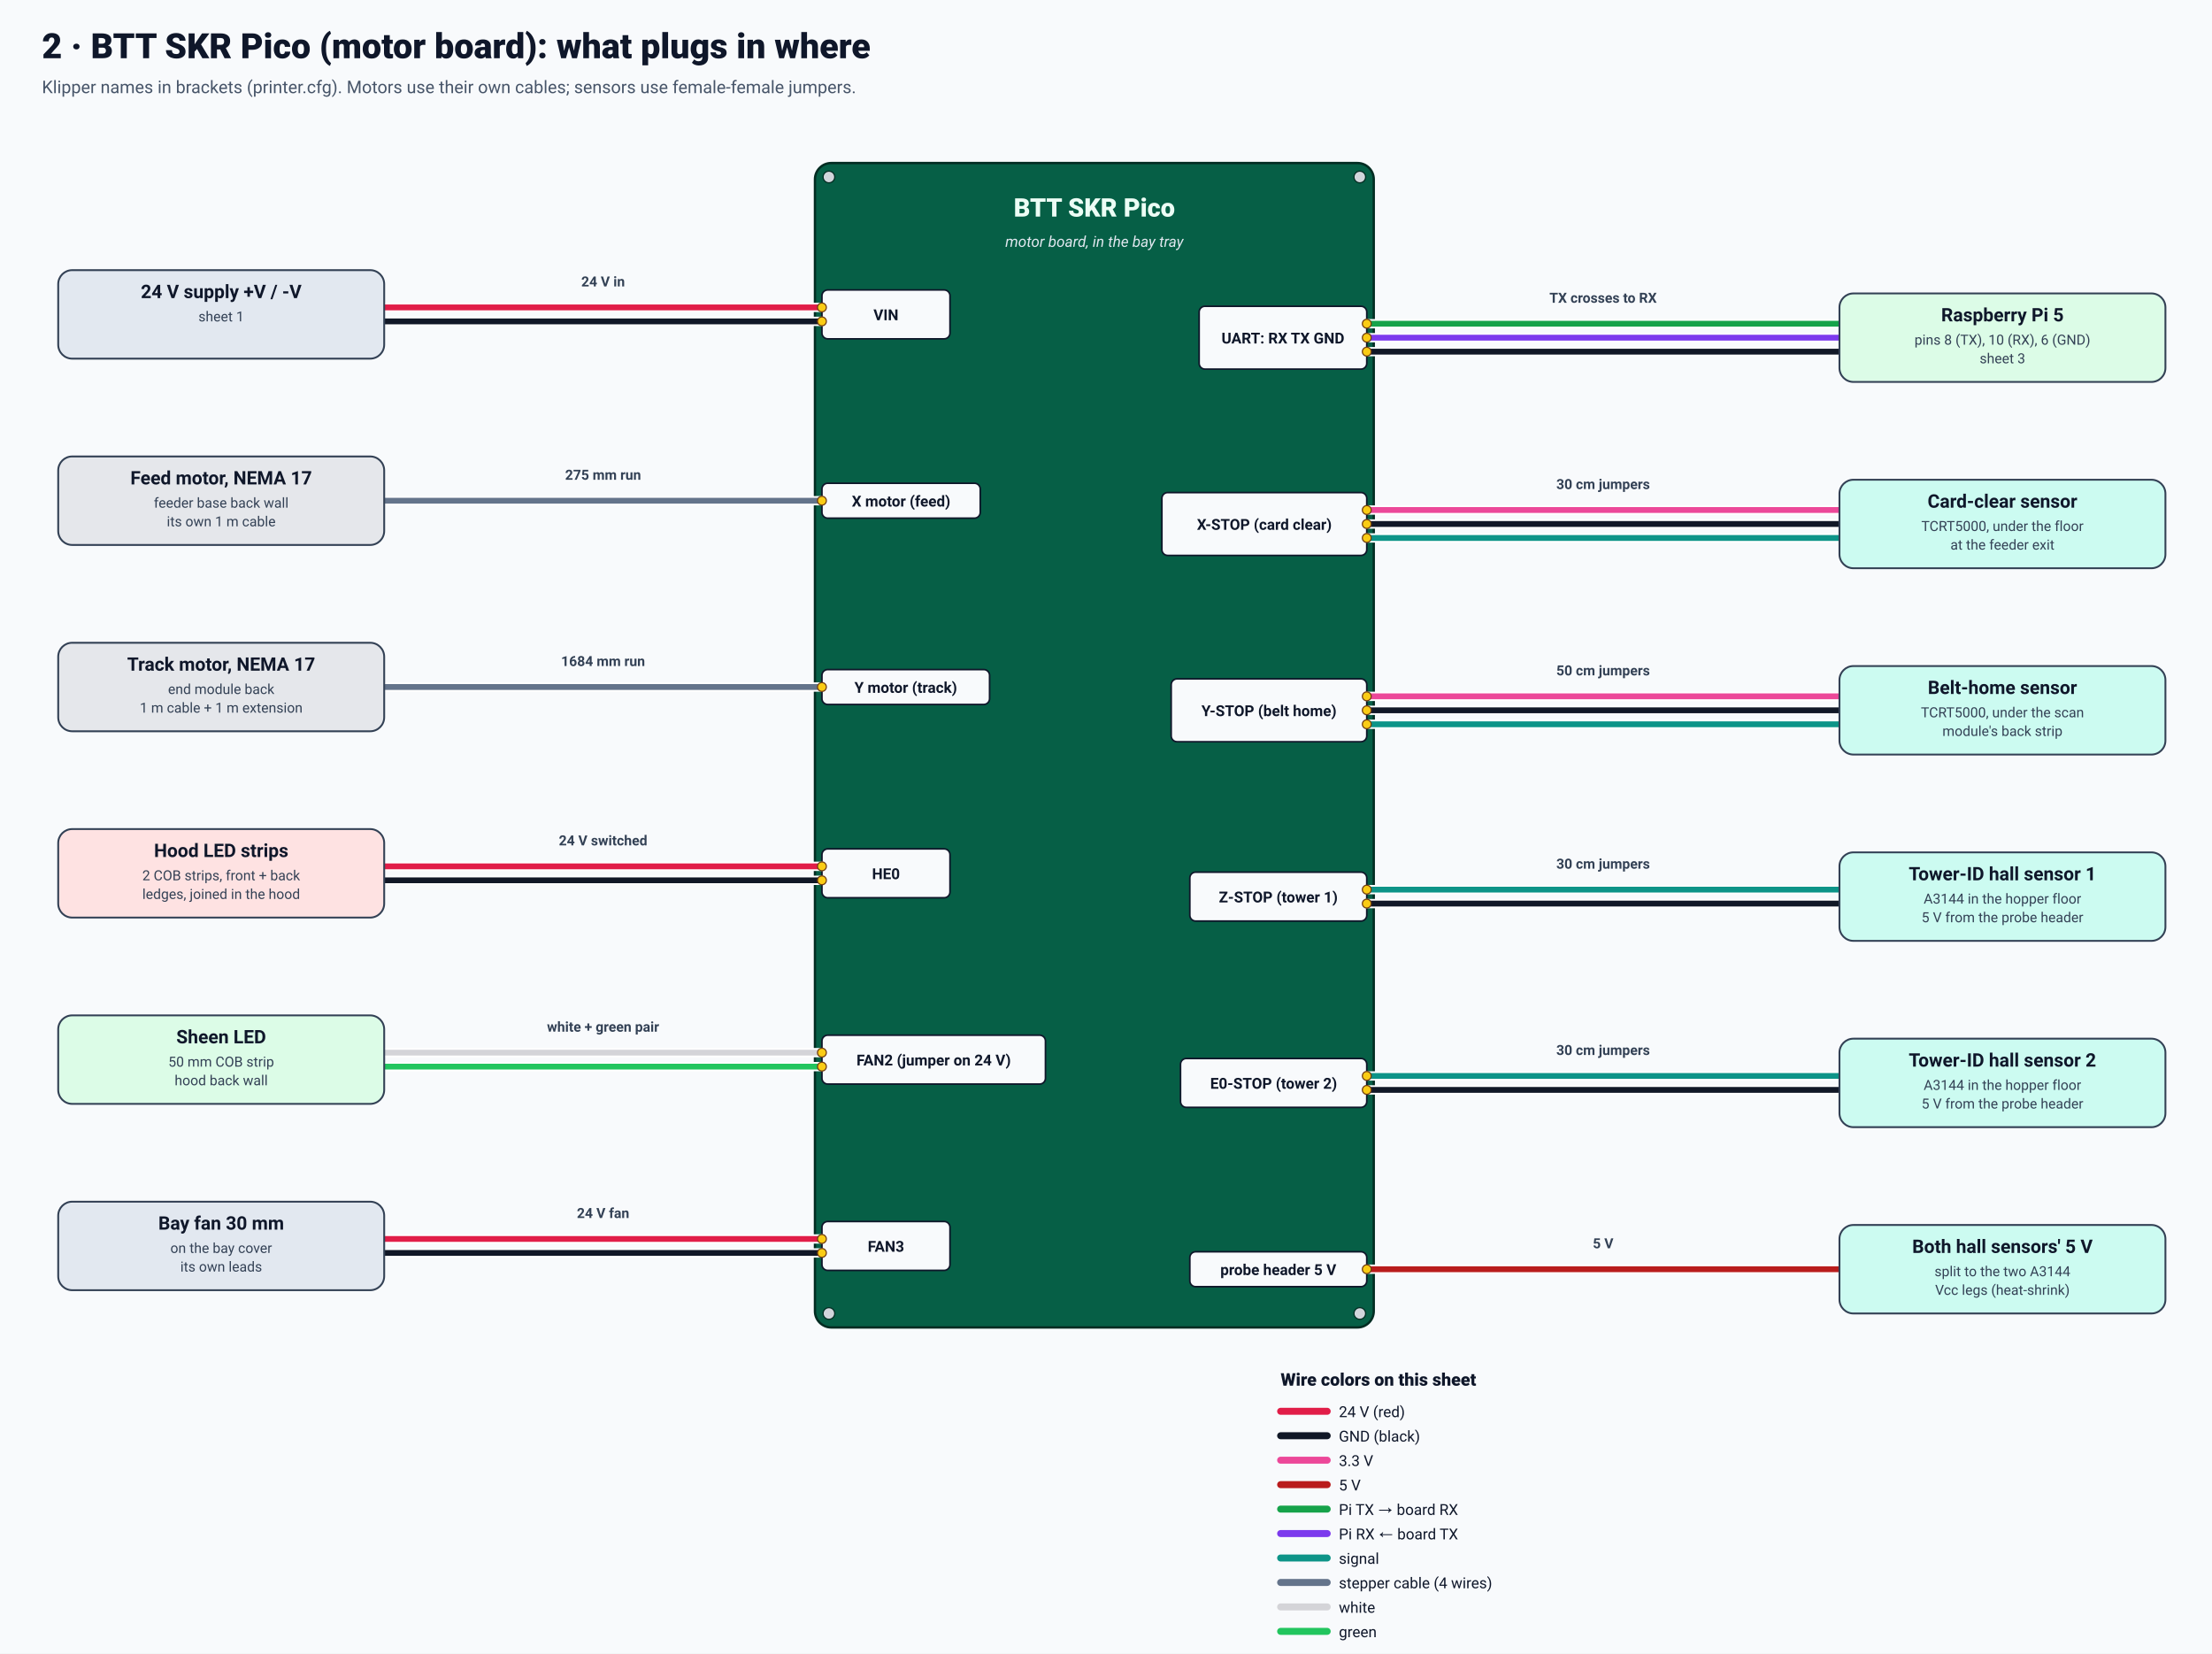
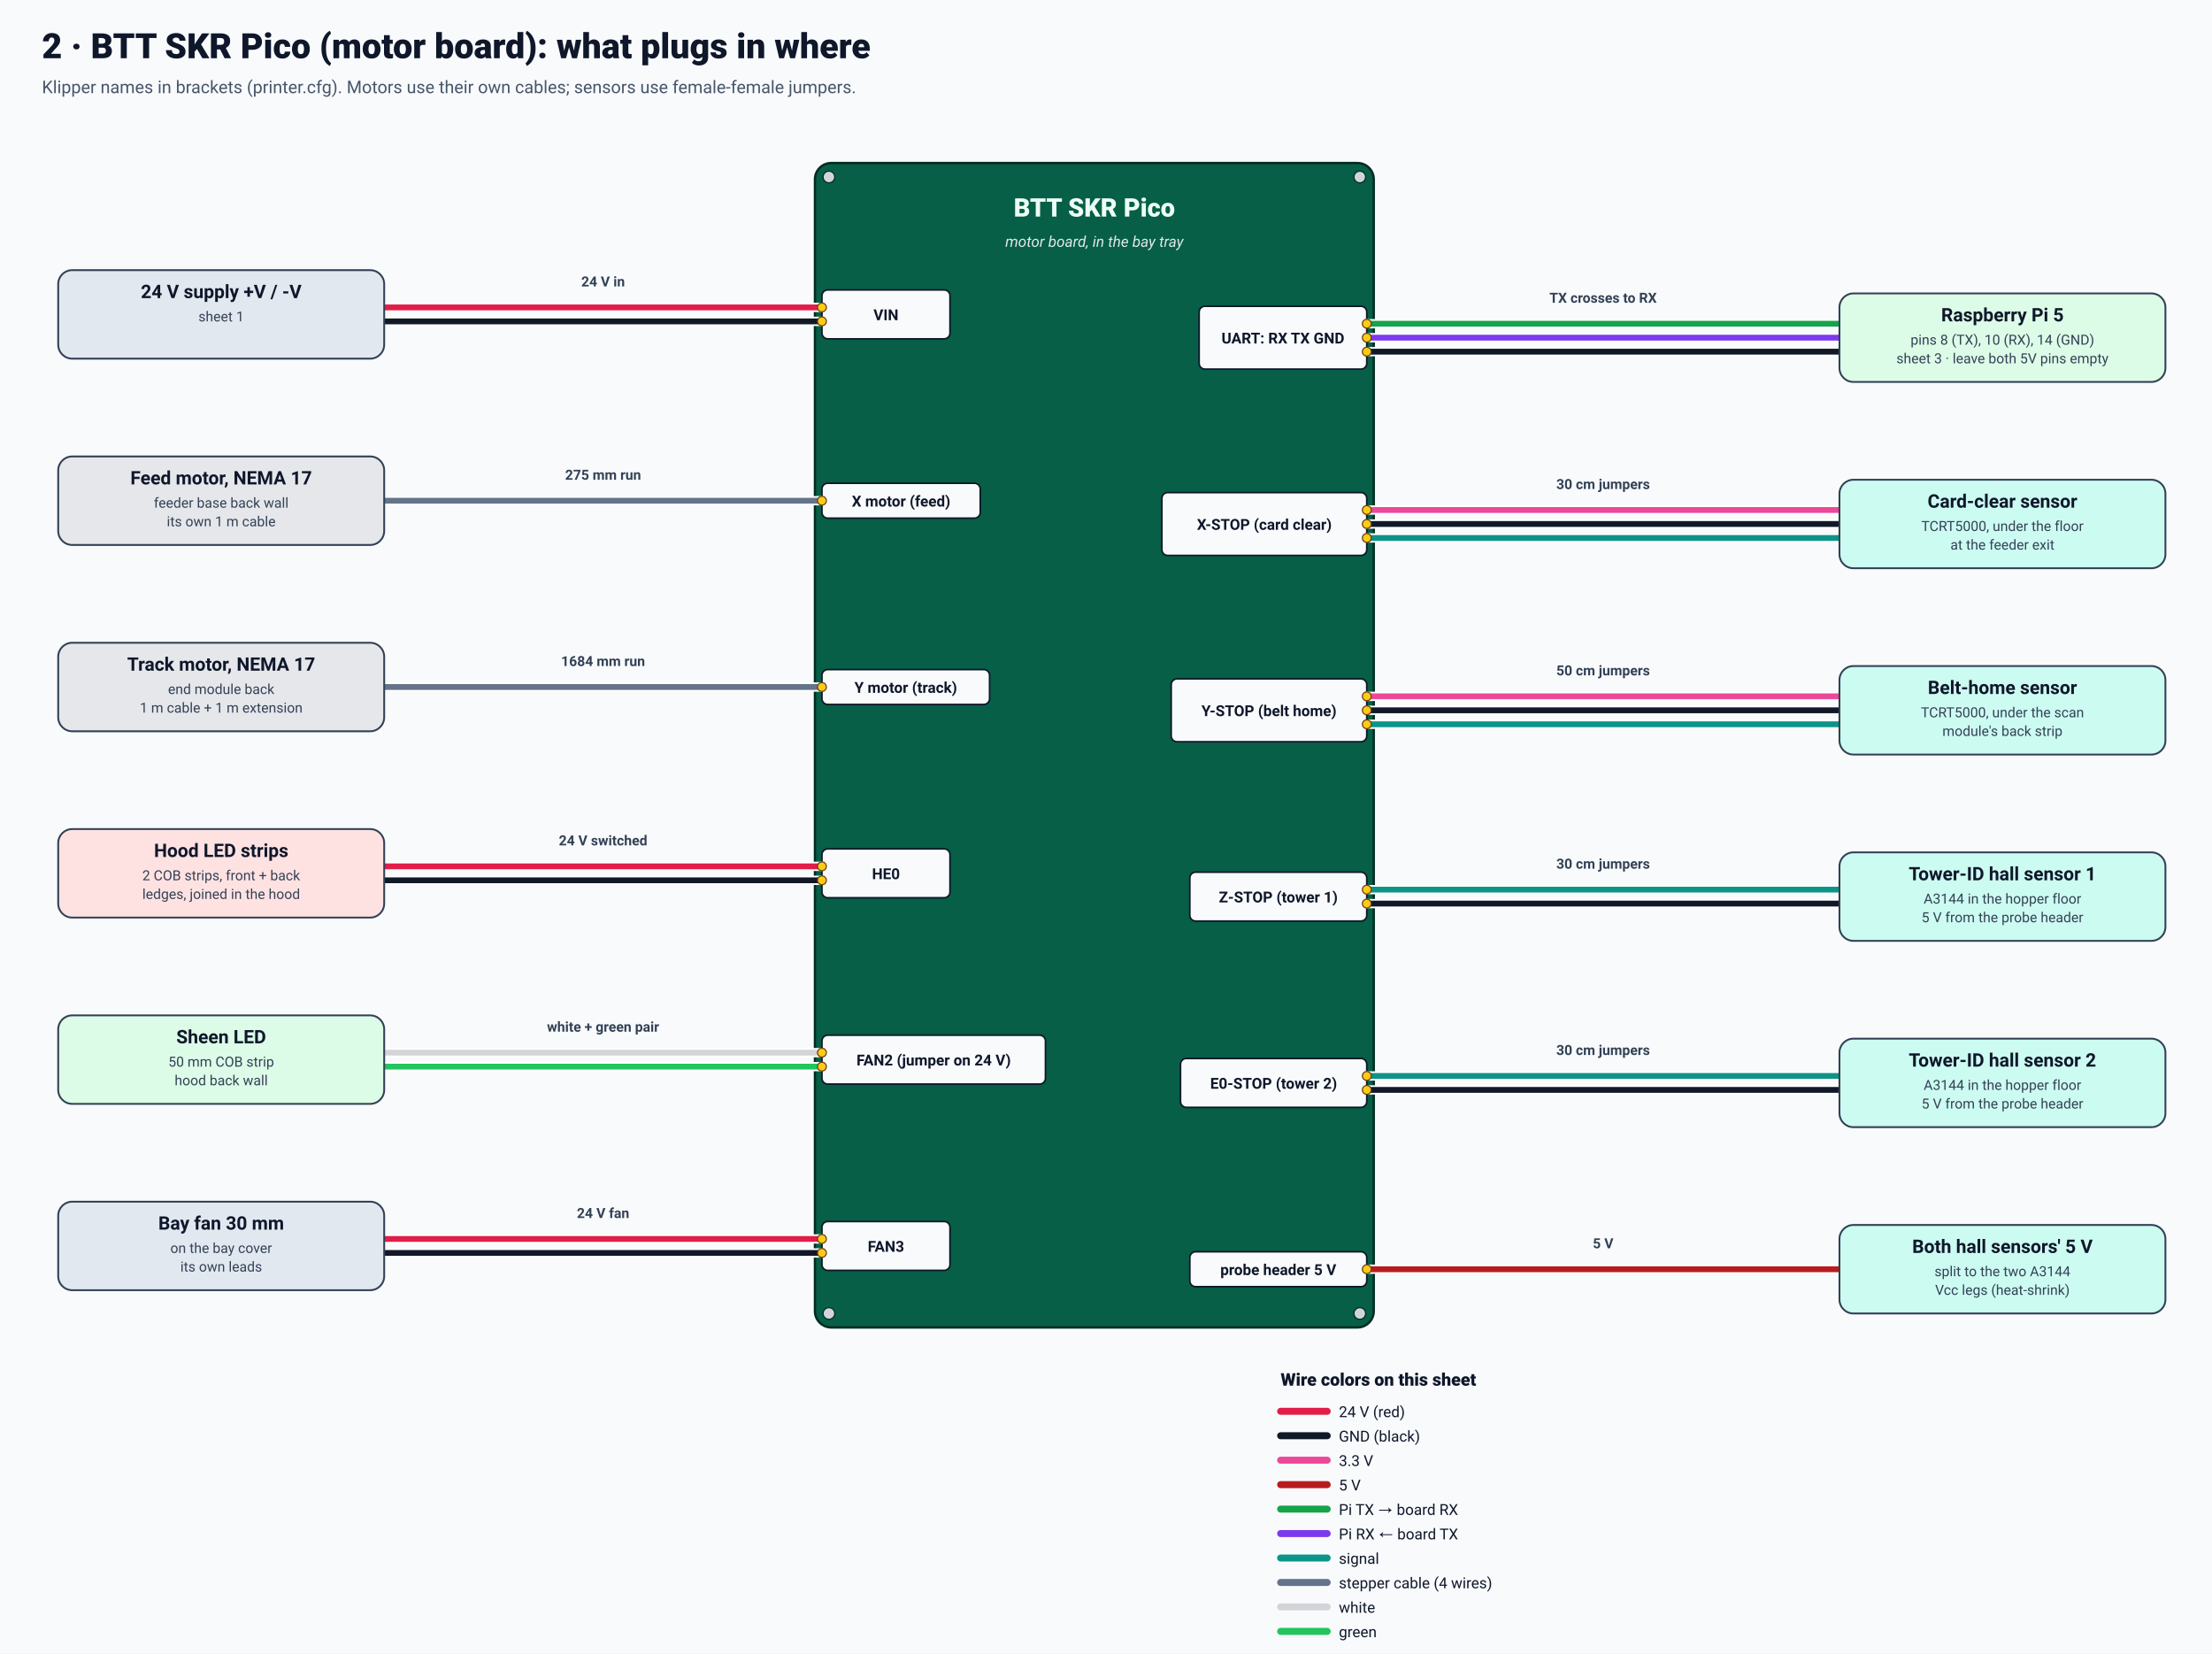
<svg xmlns="http://www.w3.org/2000/svg" width="1900" height="1420" viewBox="0 0 1900 1420" font-family="Segoe UI, Roboto, Helvetica, Arial, sans-serif">
  <rect width="1900" height="1420" fill="#f8fafc" />
  <text x="36.0" y="50.0" font-size="30" font-weight="800" fill="#0f172a" text-anchor="start">2 · BTT SKR Pico (motor board): what plugs in where</text>
  <text x="36.0" y="80.0" font-size="15" font-weight="400" fill="#475569" text-anchor="start">Klipper names in brackets (printer.cfg). Motors use their own cables; sensors use female-female jumpers.</text>
  <rect x="700" y="140" width="480" height="1000" rx="14" fill="#065f46" stroke="#022c22" stroke-width="2" />
  <circle cx="712" cy="152" r="5" fill="#d1d5db" stroke="#022c22" />
  <circle cx="1168" cy="152" r="5" fill="#d1d5db" stroke="#022c22" />
  <circle cx="712" cy="1128" r="5" fill="#d1d5db" stroke="#022c22" />
  <circle cx="1168" cy="1128" r="5" fill="#d1d5db" stroke="#022c22" />
  <text x="940.0" y="186.0" font-size="22" font-weight="800" fill="#ecfdf5" text-anchor="middle">BTT SKR Pico</text>
  <text x="940.0" y="212.0" font-size="13" font-weight="400" fill="#e2e8f0" text-anchor="middle" font-style="italic">motor board, in the bay tray</text>
  <rect x="706" y="249.0" width="110" height="42" rx="5" fill="#f8fafc" stroke="#0f172a" stroke-width="1.4" />
  <text x="761.0" y="275.0" font-size="13" font-weight="700" fill="#0f172a" text-anchor="middle">VIN</text>
  <path d="M706,264.0 L330,264.0" stroke="#fff" stroke-width="8" stroke-linecap="round" />
  <path d="M706,264.0 L330,264.0" stroke="#e11d48" stroke-width="5" stroke-linecap="round" />
  <circle cx="706" cy="264.0" r="3.8" fill="#facc15" stroke="#713f12" />
  <path d="M706,276.0 L330,276.0" stroke="#fff" stroke-width="8" stroke-linecap="round" />
  <path d="M706,276.0 L330,276.0" stroke="#111827" stroke-width="5" stroke-linecap="round" />
  <circle cx="706" cy="276.0" r="3.8" fill="#facc15" stroke="#713f12" />
  <text x="518.0" y="246.0" font-size="12" font-weight="600" fill="#334155" text-anchor="middle">24 V in</text>
  <rect x="50" y="232" width="280" height="76" rx="12" fill="#e2e8f0" stroke="#334155" stroke-width="1.6" />
  <text x="190.0" y="256.0" font-size="16" font-weight="700" fill="#0f172a" text-anchor="middle">24 V supply +V / -V</text>
  <text x="190.0" y="276.0" font-size="12" font-weight="400" fill="#334155" text-anchor="middle">sheet 1</text>
  <rect x="706" y="415.0" width="136.0" height="30" rx="5" fill="#f8fafc" stroke="#0f172a" stroke-width="1.4" />
  <text x="774.0" y="435.0" font-size="13" font-weight="700" fill="#0f172a" text-anchor="middle">X motor (feed)</text>
  <path d="M706,430.0 L330,430.0" stroke="#fff" stroke-width="8" stroke-linecap="round" />
  <path d="M706,430.0 L330,430.0" stroke="#64748b" stroke-width="5" stroke-linecap="round" />
  <circle cx="706" cy="430.0" r="3.8" fill="#facc15" stroke="#713f12" />
  <text x="518.0" y="412.0" font-size="12" font-weight="600" fill="#334155" text-anchor="middle">275 mm run</text>
  <rect x="50" y="392" width="280" height="76" rx="12" fill="#e5e7eb" stroke="#334155" stroke-width="1.6" />
  <text x="190.0" y="416.0" font-size="16" font-weight="700" fill="#0f172a" text-anchor="middle">Feed motor, NEMA 17</text>
  <text x="190.0" y="436.0" font-size="12" font-weight="400" fill="#334155" text-anchor="middle">feeder base back wall</text>
  <text x="190.0" y="452.0" font-size="12" font-weight="400" fill="#334155" text-anchor="middle">its own 1 m cable</text>
  <rect x="706" y="575.0" width="144.0" height="30" rx="5" fill="#f8fafc" stroke="#0f172a" stroke-width="1.4" />
  <text x="778.0" y="595.0" font-size="13" font-weight="700" fill="#0f172a" text-anchor="middle">Y motor (track)</text>
  <path d="M706,590.0 L330,590.0" stroke="#fff" stroke-width="8" stroke-linecap="round" />
  <path d="M706,590.0 L330,590.0" stroke="#64748b" stroke-width="5" stroke-linecap="round" />
  <circle cx="706" cy="590.0" r="3.8" fill="#facc15" stroke="#713f12" />
  <text x="518.0" y="572.0" font-size="12" font-weight="600" fill="#334155" text-anchor="middle">1684 mm run</text>
  <rect x="50" y="552" width="280" height="76" rx="12" fill="#e5e7eb" stroke="#334155" stroke-width="1.6" />
  <text x="190.0" y="576.0" font-size="16" font-weight="700" fill="#0f172a" text-anchor="middle">Track motor, NEMA 17</text>
  <text x="190.0" y="596.0" font-size="12" font-weight="400" fill="#334155" text-anchor="middle">end module back</text>
  <text x="190.0" y="612.0" font-size="12" font-weight="400" fill="#334155" text-anchor="middle">1 m cable + 1 m extension</text>
  <rect x="706" y="729.0" width="110" height="42" rx="5" fill="#f8fafc" stroke="#0f172a" stroke-width="1.4" />
  <text x="761.0" y="755.0" font-size="13" font-weight="700" fill="#0f172a" text-anchor="middle">HE0</text>
  <path d="M706,744.0 L330,744.0" stroke="#fff" stroke-width="8" stroke-linecap="round" />
  <path d="M706,744.0 L330,744.0" stroke="#e11d48" stroke-width="5" stroke-linecap="round" />
  <circle cx="706" cy="744.0" r="3.8" fill="#facc15" stroke="#713f12" />
  <path d="M706,756.0 L330,756.0" stroke="#fff" stroke-width="8" stroke-linecap="round" />
  <path d="M706,756.0 L330,756.0" stroke="#111827" stroke-width="5" stroke-linecap="round" />
  <circle cx="706" cy="756.0" r="3.8" fill="#facc15" stroke="#713f12" />
  <text x="518.0" y="726.0" font-size="12" font-weight="600" fill="#334155" text-anchor="middle">24 V switched</text>
  <rect x="50" y="712" width="280" height="76" rx="12" fill="#fee2e2" stroke="#334155" stroke-width="1.6" />
  <text x="190.0" y="736.0" font-size="16" font-weight="700" fill="#0f172a" text-anchor="middle">Hood LED strips</text>
  <text x="190.0" y="756.0" font-size="12" font-weight="400" fill="#334155" text-anchor="middle">2 COB strips, front + back</text>
  <text x="190.0" y="772.0" font-size="12" font-weight="400" fill="#334155" text-anchor="middle">ledges, joined in the hood</text>
  <rect x="706" y="889.0" width="192.0" height="42" rx="5" fill="#f8fafc" stroke="#0f172a" stroke-width="1.4" />
  <text x="802.0" y="915.0" font-size="13" font-weight="700" fill="#0f172a" text-anchor="middle">FAN2 (jumper on 24 V)</text>
  <path d="M706,904.0 L330,904.0" stroke="#fff" stroke-width="8" stroke-linecap="round" />
  <path d="M706,904.0 L330,904.0" stroke="#d4d4d8" stroke-width="5" stroke-linecap="round" />
  <circle cx="706" cy="904.0" r="3.8" fill="#facc15" stroke="#713f12" />
  <path d="M706,916.0 L330,916.0" stroke="#fff" stroke-width="8" stroke-linecap="round" />
  <path d="M706,916.0 L330,916.0" stroke="#22c55e" stroke-width="5" stroke-linecap="round" />
  <circle cx="706" cy="916.0" r="3.8" fill="#facc15" stroke="#713f12" />
  <text x="518.0" y="886.0" font-size="12" font-weight="600" fill="#334155" text-anchor="middle">white + green pair</text>
  <rect x="50" y="872" width="280" height="76" rx="12" fill="#dcfce7" stroke="#334155" stroke-width="1.6" />
  <text x="190.0" y="896.0" font-size="16" font-weight="700" fill="#0f172a" text-anchor="middle">Sheen LED</text>
  <text x="190.0" y="916.0" font-size="12" font-weight="400" fill="#334155" text-anchor="middle">50 mm COB strip</text>
  <text x="190.0" y="932.0" font-size="12" font-weight="400" fill="#334155" text-anchor="middle">hood back wall</text>
  <rect x="706" y="1049.0" width="110" height="42" rx="5" fill="#f8fafc" stroke="#0f172a" stroke-width="1.4" />
  <text x="761.0" y="1075.0" font-size="13" font-weight="700" fill="#0f172a" text-anchor="middle">FAN3</text>
  <path d="M706,1064.0 L330,1064.0" stroke="#fff" stroke-width="8" stroke-linecap="round" />
  <path d="M706,1064.0 L330,1064.0" stroke="#e11d48" stroke-width="5" stroke-linecap="round" />
  <circle cx="706" cy="1064.0" r="3.8" fill="#facc15" stroke="#713f12" />
  <path d="M706,1076.0 L330,1076.0" stroke="#fff" stroke-width="8" stroke-linecap="round" />
  <path d="M706,1076.0 L330,1076.0" stroke="#111827" stroke-width="5" stroke-linecap="round" />
  <circle cx="706" cy="1076.0" r="3.8" fill="#facc15" stroke="#713f12" />
  <text x="518.0" y="1046.0" font-size="12" font-weight="600" fill="#334155" text-anchor="middle">24 V fan</text>
  <rect x="50" y="1032" width="280" height="76" rx="12" fill="#e2e8f0" stroke="#334155" stroke-width="1.6" />
  <text x="190.0" y="1056.0" font-size="16" font-weight="700" fill="#0f172a" text-anchor="middle">Bay fan 30 mm</text>
  <text x="190.0" y="1076.0" font-size="12" font-weight="400" fill="#334155" text-anchor="middle">on the bay cover</text>
  <text x="190.0" y="1092.0" font-size="12" font-weight="400" fill="#334155" text-anchor="middle">its own leads</text>
  <rect x="1030.0" y="263.0" width="144.0" height="54" rx="5" fill="#f8fafc" stroke="#0f172a" stroke-width="1.4" />
  <text x="1102.0" y="295.0" font-size="13" font-weight="700" fill="#0f172a" text-anchor="middle">UART: RX TX GND</text>
  <path d="M1174.0,278.0 L1580,278.0" stroke="#fff" stroke-width="8" stroke-linecap="round" />
  <path d="M1174.0,278.0 L1580,278.0" stroke="#16a34a" stroke-width="5" stroke-linecap="round" />
  <circle cx="1174.0" cy="278.0" r="3.8" fill="#facc15" stroke="#713f12" />
  <path d="M1174.0,290.0 L1580,290.0" stroke="#fff" stroke-width="8" stroke-linecap="round" />
  <path d="M1174.0,290.0 L1580,290.0" stroke="#7c3aed" stroke-width="5" stroke-linecap="round" />
  <circle cx="1174.0" cy="290.0" r="3.8" fill="#facc15" stroke="#713f12" />
  <path d="M1174.0,302.0 L1580,302.0" stroke="#fff" stroke-width="8" stroke-linecap="round" />
  <path d="M1174.0,302.0 L1580,302.0" stroke="#111827" stroke-width="5" stroke-linecap="round" />
  <circle cx="1174.0" cy="302.0" r="3.8" fill="#facc15" stroke="#713f12" />
  <text x="1377.0" y="260.0" font-size="12" font-weight="600" fill="#334155" text-anchor="middle">TX crosses to RX</text>
  <rect x="1580" y="252" width="280" height="76" rx="12" fill="#dcfce7" stroke="#334155" stroke-width="1.6" />
  <text x="1720.0" y="276.0" font-size="16" font-weight="700" fill="#0f172a" text-anchor="middle">Raspberry Pi 5</text>
-   <text x="1720.0" y="296.0" font-size="12" font-weight="400" fill="#334155" text-anchor="middle">pins 8 (TX), 10 (RX), 6 (GND)</text>
-   <text x="1720.0" y="312.0" font-size="12" font-weight="400" fill="#334155" text-anchor="middle">sheet 3</text>
+   <text x="1720.0" y="296.0" font-size="12" font-weight="400" fill="#334155" text-anchor="middle">pins 8 (TX), 10 (RX), 14 (GND)</text>
+   <text x="1720.0" y="312.0" font-size="12" font-weight="400" fill="#334155" text-anchor="middle">sheet 3 · leave both 5V pins empty</text>
  <rect x="998.0" y="423.0" width="176.0" height="54" rx="5" fill="#f8fafc" stroke="#0f172a" stroke-width="1.4" />
  <text x="1086.0" y="455.0" font-size="13" font-weight="700" fill="#0f172a" text-anchor="middle">X-STOP (card clear)</text>
  <path d="M1174.0,438.0 L1580,438.0" stroke="#fff" stroke-width="8" stroke-linecap="round" />
  <path d="M1174.0,438.0 L1580,438.0" stroke="#ec4899" stroke-width="5" stroke-linecap="round" />
  <circle cx="1174.0" cy="438.0" r="3.8" fill="#facc15" stroke="#713f12" />
  <path d="M1174.0,450.0 L1580,450.0" stroke="#fff" stroke-width="8" stroke-linecap="round" />
  <path d="M1174.0,450.0 L1580,450.0" stroke="#111827" stroke-width="5" stroke-linecap="round" />
  <circle cx="1174.0" cy="450.0" r="3.8" fill="#facc15" stroke="#713f12" />
  <path d="M1174.0,462.0 L1580,462.0" stroke="#fff" stroke-width="8" stroke-linecap="round" />
  <path d="M1174.0,462.0 L1580,462.0" stroke="#0d9488" stroke-width="5" stroke-linecap="round" />
  <circle cx="1174.0" cy="462.0" r="3.8" fill="#facc15" stroke="#713f12" />
  <text x="1377.0" y="420.0" font-size="12" font-weight="600" fill="#334155" text-anchor="middle">30 cm jumpers</text>
  <rect x="1580" y="412" width="280" height="76" rx="12" fill="#ccfbf1" stroke="#334155" stroke-width="1.6" />
  <text x="1720.0" y="436.0" font-size="16" font-weight="700" fill="#0f172a" text-anchor="middle">Card-clear sensor</text>
  <text x="1720.0" y="456.0" font-size="12" font-weight="400" fill="#334155" text-anchor="middle">TCRT5000, under the floor</text>
  <text x="1720.0" y="472.0" font-size="12" font-weight="400" fill="#334155" text-anchor="middle">at the feeder exit</text>
  <rect x="1006.0" y="583.0" width="168.0" height="54" rx="5" fill="#f8fafc" stroke="#0f172a" stroke-width="1.4" />
  <text x="1090.0" y="615.0" font-size="13" font-weight="700" fill="#0f172a" text-anchor="middle">Y-STOP (belt home)</text>
  <path d="M1174.0,598.0 L1580,598.0" stroke="#fff" stroke-width="8" stroke-linecap="round" />
  <path d="M1174.0,598.0 L1580,598.0" stroke="#ec4899" stroke-width="5" stroke-linecap="round" />
  <circle cx="1174.0" cy="598.0" r="3.8" fill="#facc15" stroke="#713f12" />
  <path d="M1174.0,610.0 L1580,610.0" stroke="#fff" stroke-width="8" stroke-linecap="round" />
  <path d="M1174.0,610.0 L1580,610.0" stroke="#111827" stroke-width="5" stroke-linecap="round" />
  <circle cx="1174.0" cy="610.0" r="3.8" fill="#facc15" stroke="#713f12" />
  <path d="M1174.0,622.0 L1580,622.0" stroke="#fff" stroke-width="8" stroke-linecap="round" />
  <path d="M1174.0,622.0 L1580,622.0" stroke="#0d9488" stroke-width="5" stroke-linecap="round" />
  <circle cx="1174.0" cy="622.0" r="3.8" fill="#facc15" stroke="#713f12" />
  <text x="1377.0" y="580.0" font-size="12" font-weight="600" fill="#334155" text-anchor="middle">50 cm jumpers</text>
  <rect x="1580" y="572" width="280" height="76" rx="12" fill="#ccfbf1" stroke="#334155" stroke-width="1.6" />
  <text x="1720.0" y="596.0" font-size="16" font-weight="700" fill="#0f172a" text-anchor="middle">Belt-home sensor</text>
  <text x="1720.0" y="616.0" font-size="12" font-weight="400" fill="#334155" text-anchor="middle">TCRT5000, under the scan</text>
  <text x="1720.0" y="632.0" font-size="12" font-weight="400" fill="#334155" text-anchor="middle">module's back strip</text>
  <rect x="1022.0" y="749.0" width="152.0" height="42" rx="5" fill="#f8fafc" stroke="#0f172a" stroke-width="1.4" />
  <text x="1098.0" y="775.0" font-size="13" font-weight="700" fill="#0f172a" text-anchor="middle">Z-STOP (tower 1)</text>
  <path d="M1174.0,764.0 L1580,764.0" stroke="#fff" stroke-width="8" stroke-linecap="round" />
  <path d="M1174.0,764.0 L1580,764.0" stroke="#0d9488" stroke-width="5" stroke-linecap="round" />
  <circle cx="1174.0" cy="764.0" r="3.8" fill="#facc15" stroke="#713f12" />
  <path d="M1174.0,776.0 L1580,776.0" stroke="#fff" stroke-width="8" stroke-linecap="round" />
  <path d="M1174.0,776.0 L1580,776.0" stroke="#111827" stroke-width="5" stroke-linecap="round" />
  <circle cx="1174.0" cy="776.0" r="3.8" fill="#facc15" stroke="#713f12" />
  <text x="1377.0" y="746.0" font-size="12" font-weight="600" fill="#334155" text-anchor="middle">30 cm jumpers</text>
  <rect x="1580" y="732" width="280" height="76" rx="12" fill="#ccfbf1" stroke="#334155" stroke-width="1.6" />
  <text x="1720.0" y="756.0" font-size="16" font-weight="700" fill="#0f172a" text-anchor="middle">Tower-ID hall sensor 1</text>
  <text x="1720.0" y="776.0" font-size="12" font-weight="400" fill="#334155" text-anchor="middle">A3144 in the hopper floor</text>
  <text x="1720.0" y="792.0" font-size="12" font-weight="400" fill="#334155" text-anchor="middle">5 V from the probe header</text>
  <rect x="1014.0" y="909.0" width="160.0" height="42" rx="5" fill="#f8fafc" stroke="#0f172a" stroke-width="1.4" />
  <text x="1094.0" y="935.0" font-size="13" font-weight="700" fill="#0f172a" text-anchor="middle">E0-STOP (tower 2)</text>
  <path d="M1174.0,924.0 L1580,924.0" stroke="#fff" stroke-width="8" stroke-linecap="round" />
  <path d="M1174.0,924.0 L1580,924.0" stroke="#0d9488" stroke-width="5" stroke-linecap="round" />
  <circle cx="1174.0" cy="924.0" r="3.8" fill="#facc15" stroke="#713f12" />
  <path d="M1174.0,936.0 L1580,936.0" stroke="#fff" stroke-width="8" stroke-linecap="round" />
  <path d="M1174.0,936.0 L1580,936.0" stroke="#111827" stroke-width="5" stroke-linecap="round" />
  <circle cx="1174.0" cy="936.0" r="3.8" fill="#facc15" stroke="#713f12" />
  <text x="1377.0" y="906.0" font-size="12" font-weight="600" fill="#334155" text-anchor="middle">30 cm jumpers</text>
  <rect x="1580" y="892" width="280" height="76" rx="12" fill="#ccfbf1" stroke="#334155" stroke-width="1.6" />
  <text x="1720.0" y="916.0" font-size="16" font-weight="700" fill="#0f172a" text-anchor="middle">Tower-ID hall sensor 2</text>
  <text x="1720.0" y="936.0" font-size="12" font-weight="400" fill="#334155" text-anchor="middle">A3144 in the hopper floor</text>
  <text x="1720.0" y="952.0" font-size="12" font-weight="400" fill="#334155" text-anchor="middle">5 V from the probe header</text>
  <rect x="1022.0" y="1075.0" width="152.0" height="30" rx="5" fill="#f8fafc" stroke="#0f172a" stroke-width="1.4" />
  <text x="1098.0" y="1095.0" font-size="13" font-weight="700" fill="#0f172a" text-anchor="middle">probe header 5 V</text>
  <path d="M1174.0,1090.0 L1580,1090.0" stroke="#fff" stroke-width="8" stroke-linecap="round" />
  <path d="M1174.0,1090.0 L1580,1090.0" stroke="#b91c1c" stroke-width="5" stroke-linecap="round" />
  <circle cx="1174.0" cy="1090.0" r="3.8" fill="#facc15" stroke="#713f12" />
  <text x="1377.0" y="1072.0" font-size="12" font-weight="600" fill="#334155" text-anchor="middle">5 V</text>
  <rect x="1580" y="1052" width="280" height="76" rx="12" fill="#ccfbf1" stroke="#334155" stroke-width="1.6" />
  <text x="1720.0" y="1076.0" font-size="16" font-weight="700" fill="#0f172a" text-anchor="middle">Both hall sensors' 5 V</text>
  <text x="1720.0" y="1096.0" font-size="12" font-weight="400" fill="#334155" text-anchor="middle">split to the two A3144</text>
  <text x="1720.0" y="1112.0" font-size="12" font-weight="400" fill="#334155" text-anchor="middle">Vcc legs (heat-shrink)</text>
  <text x="1100.0" y="1190.0" font-size="15" font-weight="800" fill="#0f172a" text-anchor="start">Wire colors on this sheet</text>
  <path d="M1100,1212 L1140,1212" stroke="#e11d48" stroke-width="6" stroke-linecap="round" />
  <text x="1150.0" y="1217.0" font-size="13" font-weight="400" fill="#0f172a" text-anchor="start">24 V (red)</text>
  <path d="M1100,1233 L1140,1233" stroke="#111827" stroke-width="6" stroke-linecap="round" />
  <text x="1150.0" y="1238.0" font-size="13" font-weight="400" fill="#0f172a" text-anchor="start">GND (black)</text>
  <path d="M1100,1254 L1140,1254" stroke="#ec4899" stroke-width="6" stroke-linecap="round" />
  <text x="1150.0" y="1259.0" font-size="13" font-weight="400" fill="#0f172a" text-anchor="start">3.3 V</text>
  <path d="M1100,1275 L1140,1275" stroke="#b91c1c" stroke-width="6" stroke-linecap="round" />
  <text x="1150.0" y="1280.0" font-size="13" font-weight="400" fill="#0f172a" text-anchor="start">5 V</text>
  <path d="M1100,1296 L1140,1296" stroke="#16a34a" stroke-width="6" stroke-linecap="round" />
  <text x="1150.0" y="1301.0" font-size="13" font-weight="400" fill="#0f172a" text-anchor="start">Pi TX → board RX</text>
  <path d="M1100,1317 L1140,1317" stroke="#7c3aed" stroke-width="6" stroke-linecap="round" />
  <text x="1150.0" y="1322.0" font-size="13" font-weight="400" fill="#0f172a" text-anchor="start">Pi RX ← board TX</text>
  <path d="M1100,1338 L1140,1338" stroke="#0d9488" stroke-width="6" stroke-linecap="round" />
  <text x="1150.0" y="1343.0" font-size="13" font-weight="400" fill="#0f172a" text-anchor="start">signal</text>
  <path d="M1100,1359 L1140,1359" stroke="#64748b" stroke-width="6" stroke-linecap="round" />
  <text x="1150.0" y="1364.0" font-size="13" font-weight="400" fill="#0f172a" text-anchor="start">stepper cable (4 wires)</text>
  <path d="M1100,1380 L1140,1380" stroke="#d4d4d8" stroke-width="6" stroke-linecap="round" />
  <text x="1150.0" y="1385.0" font-size="13" font-weight="400" fill="#0f172a" text-anchor="start">white</text>
  <path d="M1100,1401 L1140,1401" stroke="#22c55e" stroke-width="6" stroke-linecap="round" />
  <text x="1150.0" y="1406.0" font-size="13" font-weight="400" fill="#0f172a" text-anchor="start">green</text>
</svg>
